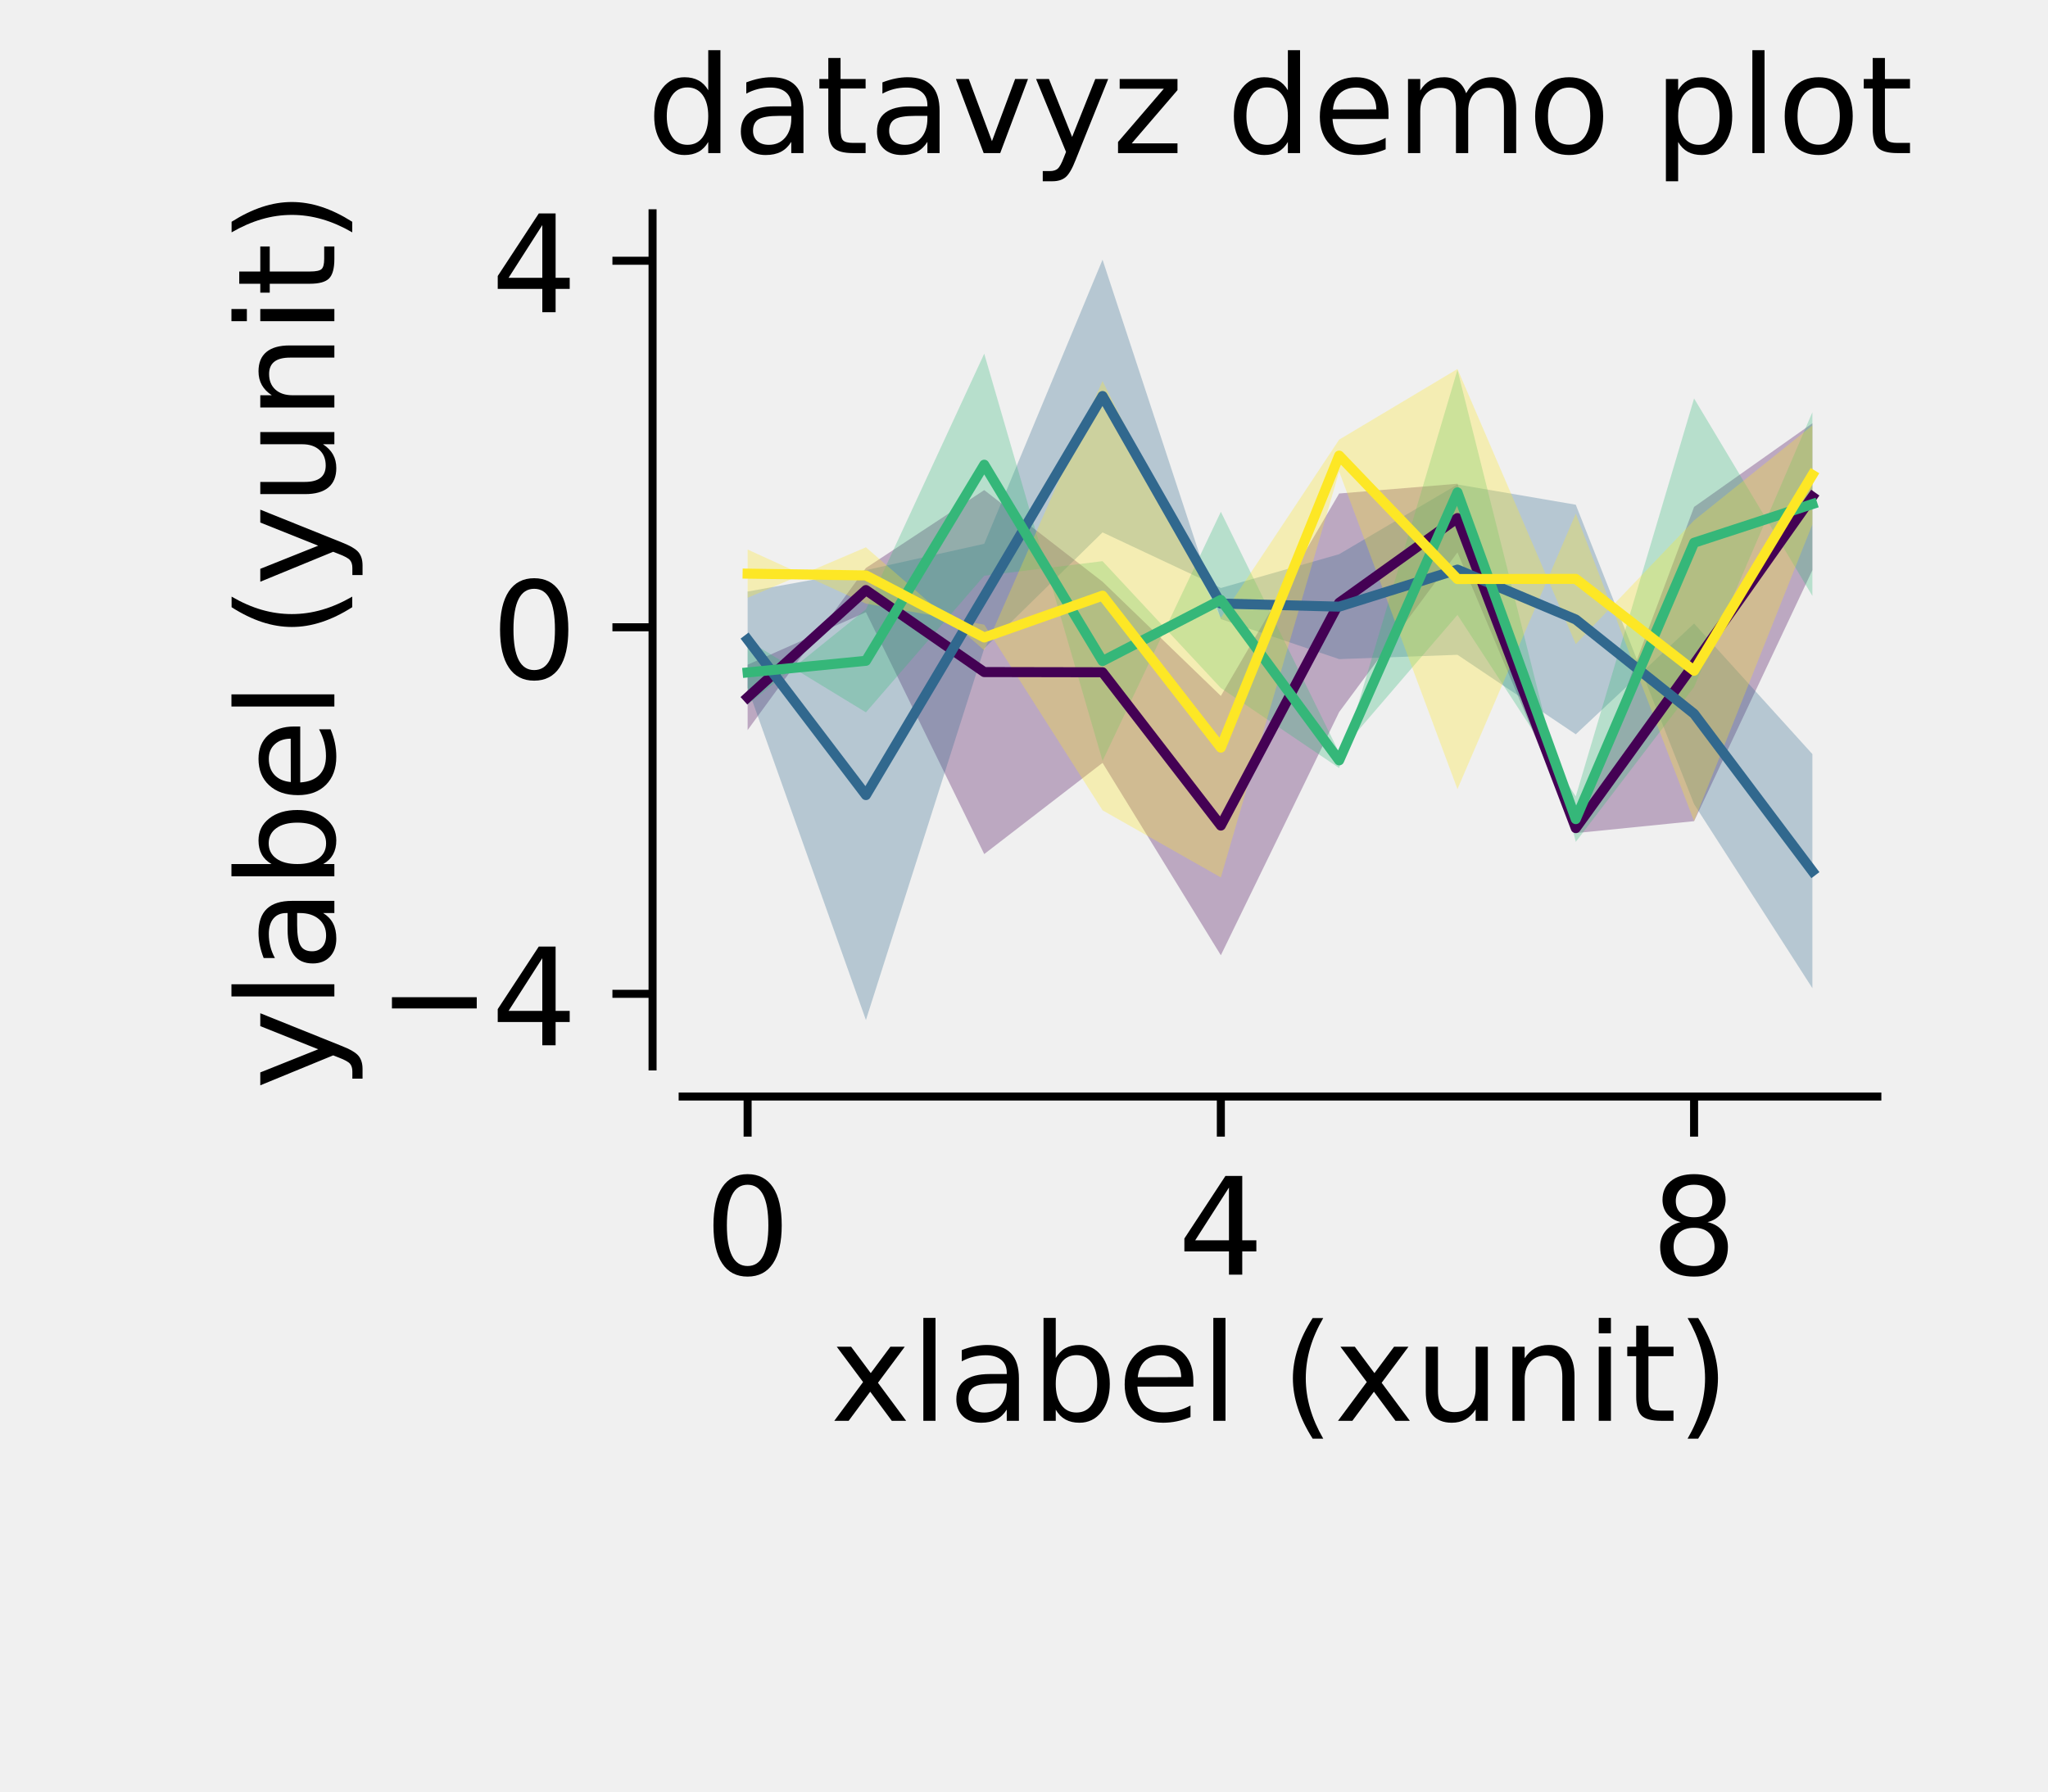
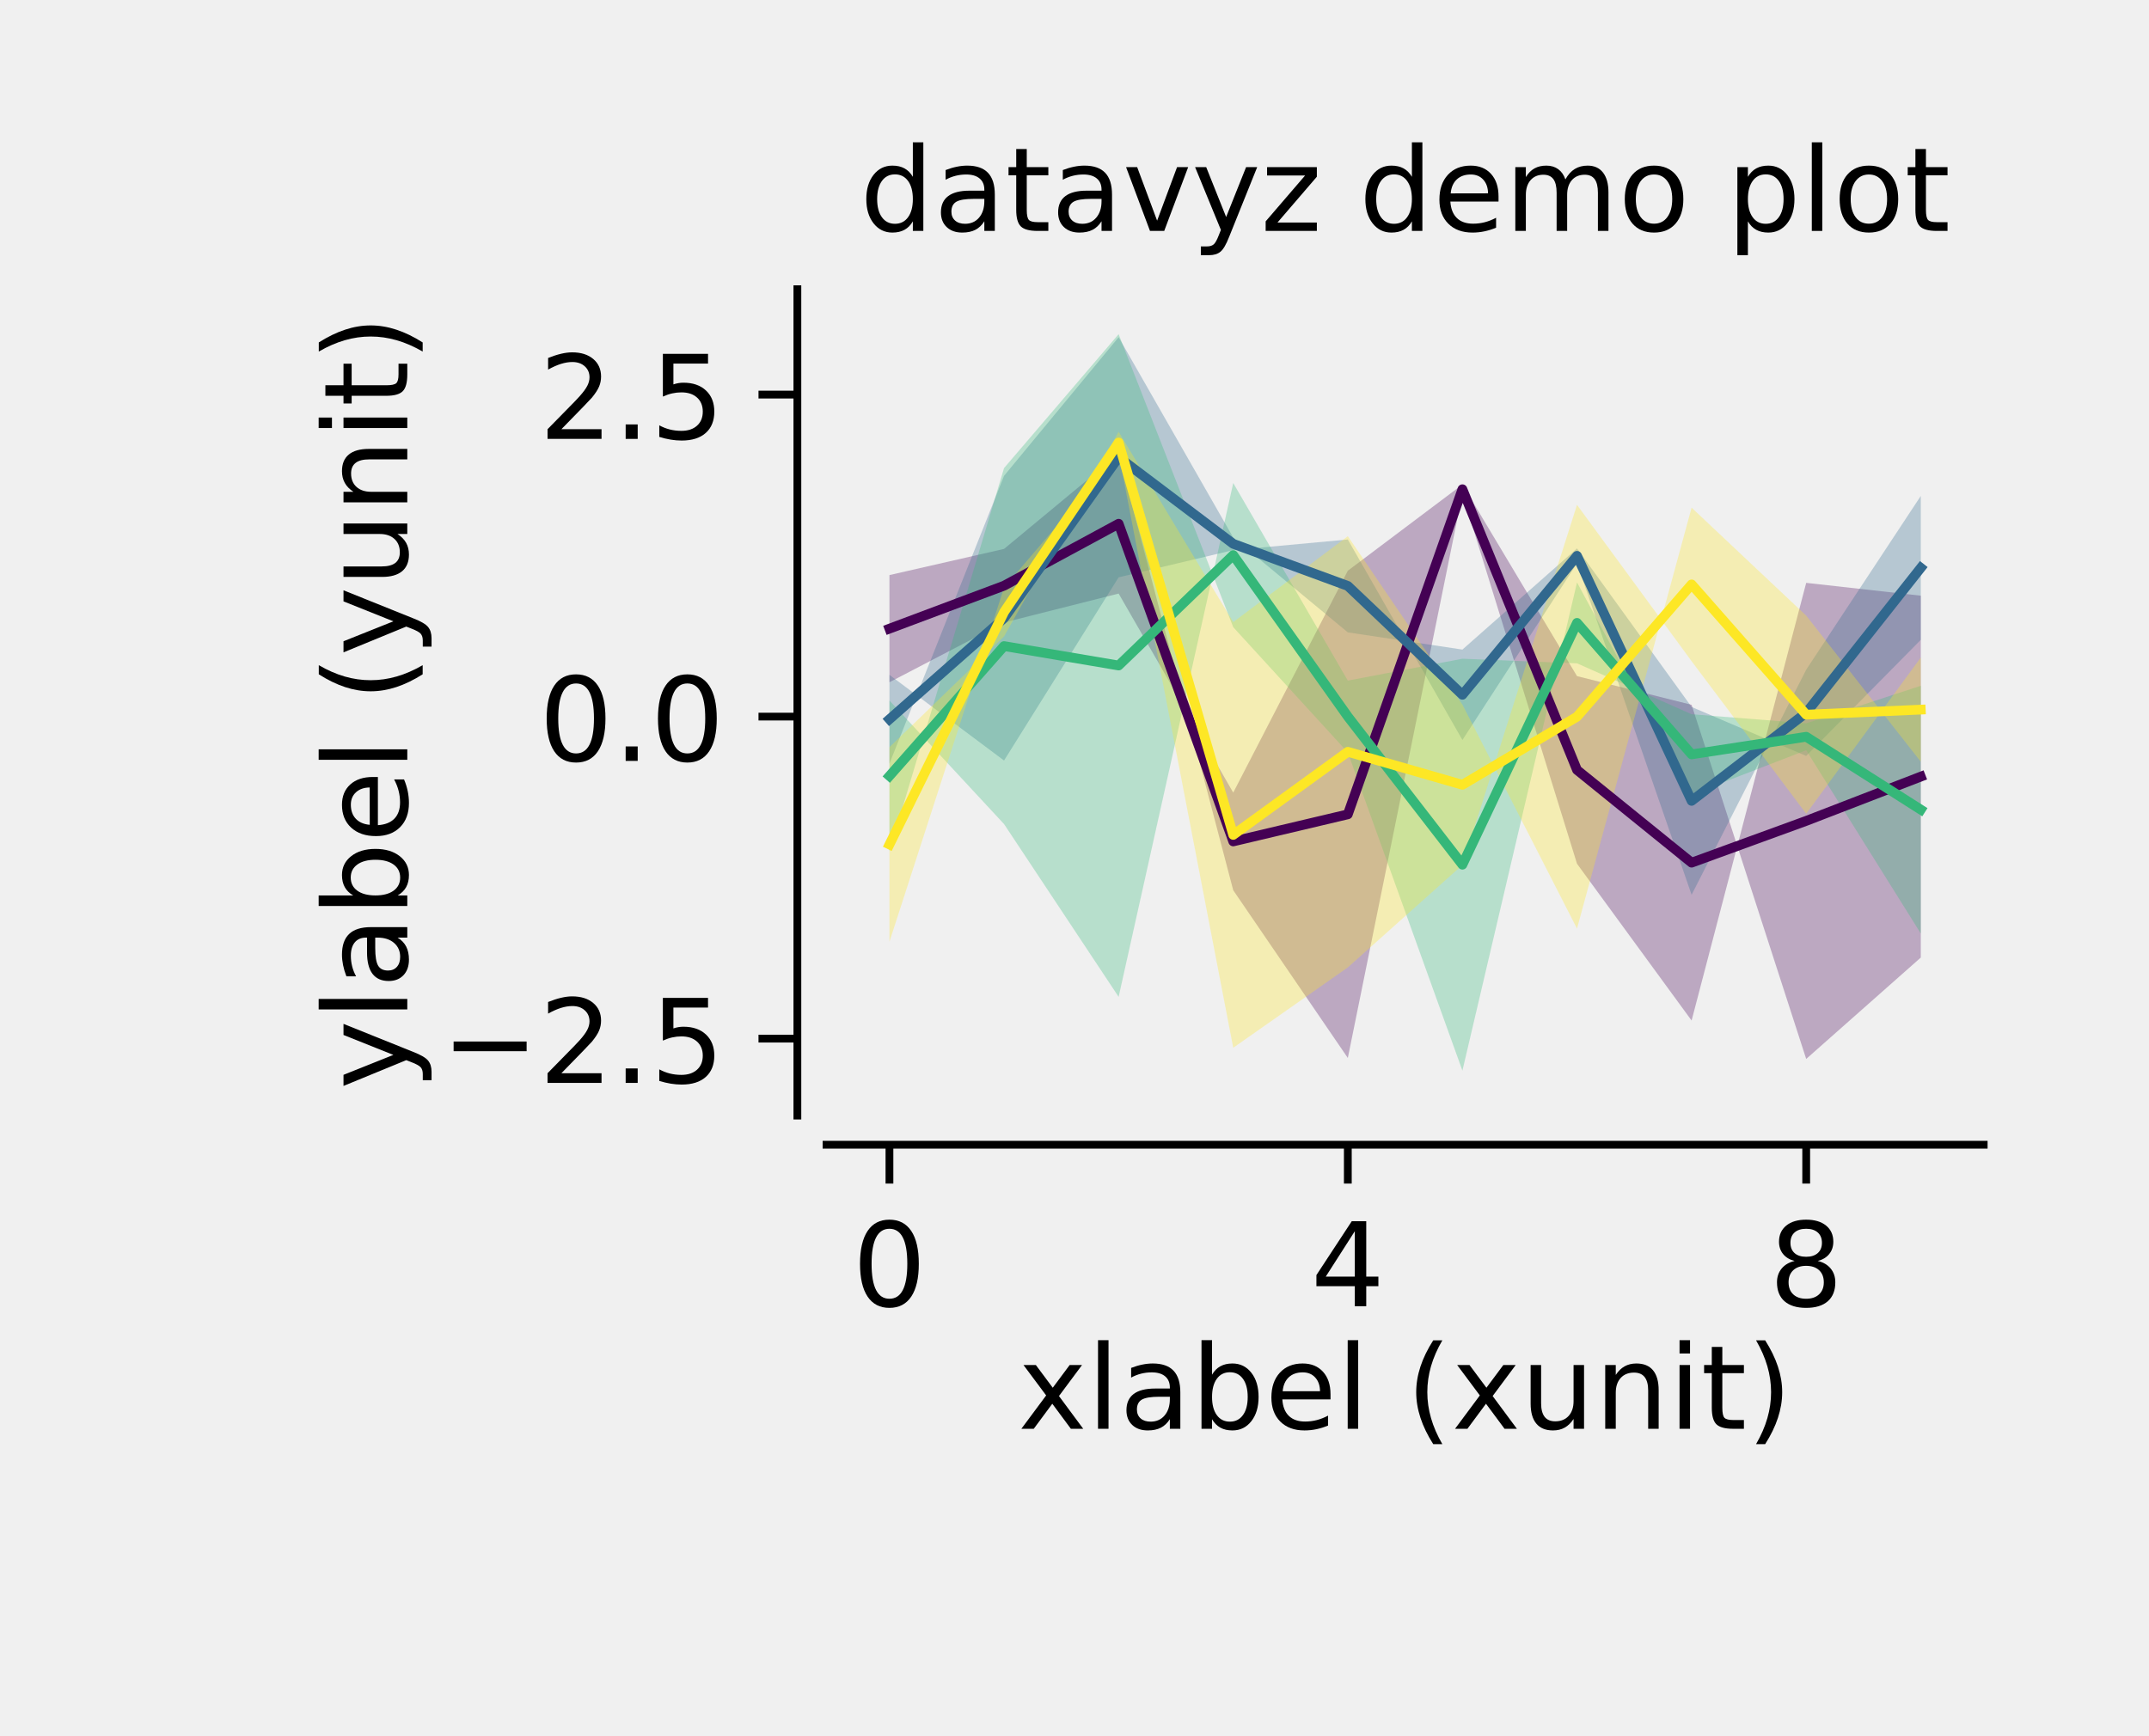
- <svg xmlns="http://www.w3.org/2000/svg" xmlns:xlink="http://www.w3.org/1999/xlink" height="178.583pt" version="1.1" viewBox="0 0 204.094 178.583" width="204.094pt">
+ <svg xmlns="http://www.w3.org/2000/svg" xmlns:xlink="http://www.w3.org/1999/xlink" height="178.583pt" version="1.1" viewBox="0 0 221.102 178.583" width="221.102pt">
  <defs>
    <style type="text/css">
*{stroke-linecap:butt;stroke-linejoin:round;}
  </style>
  </defs>
  <g id="figure_1">
    <g id="patch_1">
-       <path d="M 0 178.583  L 204.094 178.583  L 204.094 0  L 0 0  z " style="fill:none;" />
+       <path d="M 0 178.583  L 221.102 178.583  L 221.102 0  L 0 0  z " style="fill:none;" />
    </g>
    <g id="axes_1">
      <g id="patch_2">
-         <path d="M 68.031 106.299  L 187.087 106.299  L 187.087 21.26  L 68.031 21.26  z " style="fill:none;" />
+         <path d="M 85.039 114.803  L 204.094 114.803  L 204.094 29.764  L 85.039 29.764  z " style="fill:none;" />
      </g>
      <g id="PolyCollection_1">
        <defs>
-           <path d="M 74.504 -112.327  L 74.504 -105.809  L 86.294 -121.969  L 98.084 -129.733  L 109.874 -120.599  L 121.664 -109.216  L 133.454 -129.392  L 145.244 -130.365  L 157.034 -96.534  L 168.824 -128.055  L 180.614 -136.391  L 180.614 -121.747  L 180.614 -121.747  L 168.824 -96.729  L 157.034 -95.543  L 145.244 -123.519  L 133.454 -107.607  L 121.664 -83.365  L 109.874 -102.542  L 98.084 -93.452  L 86.294 -117.56  L 74.504 -112.327  z " id="m7a7b52005e" />
-         </defs>
-         <g clip-path="url(#p81a1d3a0d5)">
-           <use style="fill:#440154;fill-opacity:0.3;" x="0" xlink:href="#m7a7b52005e" y="178.583" />
+           <path d="M 91.512 -119.403  L 91.512 -108.374  L 103.302 -114.522  L 115.092 -117.499  L 126.882 -97.018  L 138.672 -119.852  L 150.462 -128.722  L 162.252 -109.005  L 174.042 -106.052  L 185.832 -69.608  L 197.622 -80.04  L 197.622 -117.283  L 197.622 -117.283  L 185.832 -118.603  L 174.042 -73.561  L 162.252 -89.695  L 150.462 -127.749  L 138.672 -69.708  L 126.882 -86.968  L 115.092 -131.871  L 103.302 -122.096  L 91.512 -119.403  z " id="mc71087614e" />
+         </defs>
+         <g clip-path="url(#p586cdc8c39)">
+           <use style="fill:#440154;fill-opacity:0.3;" x="0" xlink:href="#mc71087614e" y="178.583" />
        </g>
      </g>
      <g id="PolyCollection_2">
        <defs>
-           <path d="M 74.504 -119.619  L 74.504 -110.044  L 86.294 -76.907  L 98.084 -113.947  L 109.874 -125.516  L 121.664 -119.973  L 133.454 -123.343  L 145.244 -130.293  L 157.034 -128.274  L 168.824 -98.429  L 180.614 -80.082  L 180.614 -103.417  L 180.614 -103.417  L 168.824 -116.436  L 157.034 -105.391  L 145.244 -113.313  L 133.454 -112.883  L 121.664 -116.872  L 109.874 -152.699  L 98.084 -124.38  L 86.294 -121.754  L 74.504 -119.619  z " id="m9841e928b3" />
-         </defs>
-         <g clip-path="url(#p81a1d3a0d5)">
-           <use style="fill:#31688e;fill-opacity:0.3;" x="0" xlink:href="#m9841e928b3" y="178.583" />
+           <path d="M 91.512 -100.001  L 91.512 -109.132  L 103.302 -100.318  L 115.092 -119.171  L 126.882 -121.972  L 138.672 -123.065  L 150.462 -102.43  L 162.252 -120.611  L 174.042 -86.499  L 185.832 -109.665  L 197.622 -127.547  L 197.622 -112.74  L 197.622 -112.74  L 185.832 -100.789  L 174.042 -105.832  L 162.252 -122.149  L 150.462 -111.736  L 138.672 -113.505  L 126.882 -123.266  L 115.092 -143.882  L 103.302 -129.618  L 91.512 -100.001  z " id="m6eae52105d" />
+         </defs>
+         <g clip-path="url(#p586cdc8c39)">
+           <use style="fill:#31688e;fill-opacity:0.3;" x="0" xlink:href="#m6eae52105d" y="178.583" />
        </g>
      </g>
      <g id="PolyCollection_3">
        <defs>
-           <path d="M 74.504 -114.765  L 74.504 -108.343  L 86.294 -117.852  L 98.084 -143.329  L 109.874 -102.736  L 121.664 -127.569  L 133.454 -103.565  L 145.244 -117.291  L 157.034 -99.203  L 168.824 -138.869  L 180.614 -119.181  L 180.614 -137.494  L 180.614 -137.494  L 168.824 -110.099  L 157.034 -94.666  L 145.244 -141.721  L 133.454 -102.023  L 121.664 -109.999  L 109.874 -122.648  L 98.084 -121.193  L 86.294 -107.578  L 74.504 -114.765  z " id="m88e40b3ef1" />
-         </defs>
-         <g clip-path="url(#p81a1d3a0d5)">
-           <use style="fill:#35b779;fill-opacity:0.3;" x="0" xlink:href="#m88e40b3ef1" y="178.583" />
+           <path d="M 91.512 -106.49  L 91.512 -90.966  L 103.302 -130.414  L 115.092 -144.196  L 126.882 -114.04  L 138.672 -101.15  L 150.462 -68.403  L 162.252 -118.65  L 174.042 -96.819  L 185.832 -101.374  L 197.622 -82.517  L 197.622 -108.013  L 197.622 -108.013  L 185.832 -104.152  L 174.042 -105.082  L 162.252 -110.319  L 150.462 -110.794  L 138.672 -108.543  L 126.882 -128.878  L 115.092 -75.996  L 103.302 -93.778  L 91.512 -106.49  z " id="m8769c7c799" />
+         </defs>
+         <g clip-path="url(#p586cdc8c39)">
+           <use style="fill:#35b779;fill-opacity:0.3;" x="0" xlink:href="#m8769c7c799" y="178.583" />
        </g>
      </g>
      <g id="PolyCollection_4">
        <defs>
-           <path d="M 74.504 -118.997  L 74.504 -123.809  L 86.294 -118.42  L 98.084 -116.317  L 109.874 -97.811  L 121.664 -91.121  L 133.454 -131.576  L 145.244 -99.926  L 157.034 -127.387  L 168.824 -96.738  L 180.614 -126.318  L 180.614 -136.171  L 180.614 -136.171  L 168.824 -126.71  L 157.034 -114.379  L 145.244 -141.806  L 133.454 -134.763  L 121.664 -116.998  L 109.874 -140.605  L 98.084 -113.767  L 86.294 -124.03  L 74.504 -118.997  z " id="m63372e62aa" />
-         </defs>
-         <g clip-path="url(#p81a1d3a0d5)">
-           <use style="fill:#fde725;fill-opacity:0.3;" x="0" xlink:href="#m63372e62aa" y="178.583" />
+           <path d="M 91.512 -81.664  L 91.512 -101.692  L 103.302 -113.087  L 115.092 -134.152  L 126.882 -114.566  L 138.672 -123.403  L 150.462 -106.073  L 162.252 -83.021  L 174.042 -126.341  L 185.832 -115.231  L 197.622 -100.193  L 197.622 -110.918  L 197.622 -110.918  L 185.832 -94.842  L 174.042 -110.538  L 162.252 -126.631  L 150.462 -89.567  L 138.672 -79.028  L 126.882 -70.757  L 115.092 -131.929  L 103.302 -118.105  L 91.512 -81.664  z " id="m3f1e832d5a" />
+         </defs>
+         <g clip-path="url(#p586cdc8c39)">
+           <use style="fill:#fde725;fill-opacity:0.3;" x="0" xlink:href="#m3f1e832d5a" y="178.583" />
        </g>
      </g>
      <g id="matplotlib.axis_1">
        <g id="xtick_1">
          <g id="line2d_1">
            <defs>
-               <path d="M 0 0  L 0 4  " id="m4a05915d5e" style="stroke:#000000;stroke-width:0.8;" />
-             </defs>
-             <g>
-               <use style="stroke:#000000;stroke-width:0.8;" x="74.504" xlink:href="#m4a05915d5e" y="109.299" />
+               <path d="M 0 0  L 0 4  " id="ma38296ee72" style="stroke:#000000;stroke-width:0.8;" />
+             </defs>
+             <g>
+               <use style="stroke:#000000;stroke-width:0.8;" x="91.512" xlink:href="#ma38296ee72" y="117.803" />
            </g>
          </g>
          <g id="text_1">
            <defs>
              <path d="M 31.781 66.406  Q 24.172 66.406 20.328 58.906  Q 16.5 51.422 16.5 36.375  Q 16.5 21.391 20.328 13.891  Q 24.172 6.391 31.781 6.391  Q 39.453 6.391 43.281 13.891  Q 47.125 21.391 47.125 36.375  Q 47.125 51.422 43.281 58.906  Q 39.453 66.406 31.781 66.406  z M 31.781 74.219  Q 44.047 74.219 50.516 64.516  Q 56.984 54.828 56.984 36.375  Q 56.984 17.969 50.516 8.266  Q 44.047 -1.422 31.781 -1.422  Q 19.531 -1.422 13.062 8.266  Q 6.594 17.969 6.594 36.375  Q 6.594 54.828 13.062 64.516  Q 19.531 74.219 31.781 74.219  z " id="DejaVuSans-48" />
            </defs>
-             <g transform="translate(70.2095 127.0571)scale(0.135 -0.135)">
+             <g transform="translate(87.69456 134.4213)scale(0.12 -0.12)">
              <use xlink:href="#DejaVuSans-48" />
            </g>
          </g>
        </g>
        <g id="xtick_2">
          <g id="line2d_2">
            <g>
-               <use style="stroke:#000000;stroke-width:0.8;" x="121.664" xlink:href="#m4a05915d5e" y="109.299" />
+               <use style="stroke:#000000;stroke-width:0.8;" x="138.672" xlink:href="#ma38296ee72" y="117.803" />
            </g>
          </g>
          <g id="text_2">
            <defs>
              <path d="M 37.797 64.312  L 12.891 25.391  L 37.797 25.391  z M 35.203 72.906  L 47.609 72.906  L 47.609 25.391  L 58.016 25.391  L 58.016 17.188  L 47.609 17.188  L 47.609 0  L 37.797 0  L 37.797 17.188  L 4.891 17.188  L 4.891 26.703  z " id="DejaVuSans-52" />
            </defs>
-             <g transform="translate(117.3694 127.0571)scale(0.135 -0.135)">
+             <g transform="translate(134.8544 134.4213)scale(0.12 -0.12)">
              <use xlink:href="#DejaVuSans-52" />
            </g>
          </g>
        </g>
        <g id="xtick_3">
          <g id="line2d_3">
            <g>
-               <use style="stroke:#000000;stroke-width:0.8;" x="168.824" xlink:href="#m4a05915d5e" y="109.299" />
+               <use style="stroke:#000000;stroke-width:0.8;" x="185.832" xlink:href="#ma38296ee72" y="117.803" />
            </g>
          </g>
          <g id="text_3">
            <defs>
              <path d="M 31.781 34.625  Q 24.75 34.625 20.719 30.859  Q 16.703 27.094 16.703 20.516  Q 16.703 13.922 20.719 10.156  Q 24.75 6.391 31.781 6.391  Q 38.812 6.391 42.859 10.172  Q 46.922 13.969 46.922 20.516  Q 46.922 27.094 42.891 30.859  Q 38.875 34.625 31.781 34.625  z M 21.922 38.812  Q 15.578 40.375 12.031 44.719  Q 8.5 49.078 8.5 55.328  Q 8.5 64.062 14.719 69.141  Q 20.953 74.219 31.781 74.219  Q 42.672 74.219 48.875 69.141  Q 55.078 64.062 55.078 55.328  Q 55.078 49.078 51.531 44.719  Q 48 40.375 41.703 38.812  Q 48.828 37.156 52.797 32.312  Q 56.781 27.484 56.781 20.516  Q 56.781 9.906 50.312 4.234  Q 43.844 -1.422 31.781 -1.422  Q 19.734 -1.422 13.25 4.234  Q 6.781 9.906 6.781 20.516  Q 6.781 27.484 10.781 32.312  Q 14.797 37.156 21.922 38.812  z M 18.312 54.391  Q 18.312 48.734 21.844 45.562  Q 25.391 42.391 31.781 42.391  Q 38.141 42.391 41.719 45.562  Q 45.312 48.734 45.312 54.391  Q 45.312 60.062 41.719 63.234  Q 38.141 66.406 31.781 66.406  Q 25.391 66.406 21.844 63.234  Q 18.312 60.062 18.312 54.391  z " id="DejaVuSans-56" />
            </defs>
-             <g transform="translate(164.5293 127.0571)scale(0.135 -0.135)">
+             <g transform="translate(182.0143 134.4213)scale(0.12 -0.12)">
              <use xlink:href="#DejaVuSans-56" />
            </g>
          </g>
        </g>
        <g id="text_4">
          <defs>
            <path d="M 54.891 54.688  L 35.109 28.078  L 55.906 0  L 45.312 0  L 29.391 21.484  L 13.484 0  L 2.875 0  L 24.125 28.609  L 4.688 54.688  L 15.281 54.688  L 29.781 35.203  L 44.281 54.688  z " id="DejaVuSans-120" />
            <path d="M 9.422 75.984  L 18.406 75.984  L 18.406 0  L 9.422 0  z " id="DejaVuSans-108" />
            <path d="M 34.281 27.484  Q 23.391 27.484 19.188 25  Q 14.984 22.516 14.984 16.5  Q 14.984 11.719 18.141 8.906  Q 21.297 6.109 26.703 6.109  Q 34.188 6.109 38.703 11.406  Q 43.219 16.703 43.219 25.484  L 43.219 27.484  z M 52.203 31.203  L 52.203 0  L 43.219 0  L 43.219 8.297  Q 40.141 3.328 35.547 0.953  Q 30.953 -1.422 24.312 -1.422  Q 15.922 -1.422 10.953 3.297  Q 6 8.016 6 15.922  Q 6 25.141 12.172 29.828  Q 18.359 34.516 30.609 34.516  L 43.219 34.516  L 43.219 35.406  Q 43.219 41.609 39.141 45  Q 35.062 48.391 27.688 48.391  Q 23 48.391 18.547 47.266  Q 14.109 46.141 10.016 43.891  L 10.016 52.203  Q 14.938 54.109 19.578 55.047  Q 24.219 56 28.609 56  Q 40.484 56 46.344 49.844  Q 52.203 43.703 52.203 31.203  z " id="DejaVuSans-97" />
            <path d="M 48.688 27.297  Q 48.688 37.203 44.609 42.844  Q 40.531 48.484 33.406 48.484  Q 26.266 48.484 22.188 42.844  Q 18.109 37.203 18.109 27.297  Q 18.109 17.391 22.188 11.75  Q 26.266 6.109 33.406 6.109  Q 40.531 6.109 44.609 11.75  Q 48.688 17.391 48.688 27.297  z M 18.109 46.391  Q 20.953 51.266 25.266 53.625  Q 29.594 56 35.594 56  Q 45.562 56 51.781 48.094  Q 58.016 40.188 58.016 27.297  Q 58.016 14.406 51.781 6.484  Q 45.562 -1.422 35.594 -1.422  Q 29.594 -1.422 25.266 0.953  Q 20.953 3.328 18.109 8.203  L 18.109 0  L 9.078 0  L 9.078 75.984  L 18.109 75.984  z " id="DejaVuSans-98" />
            <path d="M 56.203 29.594  L 56.203 25.203  L 14.891 25.203  Q 15.484 15.922 20.484 11.062  Q 25.484 6.203 34.422 6.203  Q 39.594 6.203 44.453 7.469  Q 49.312 8.734 54.109 11.281  L 54.109 2.781  Q 49.266 0.734 44.188 -0.344  Q 39.109 -1.422 33.891 -1.422  Q 20.797 -1.422 13.156 6.188  Q 5.516 13.812 5.516 26.812  Q 5.516 40.234 12.766 48.109  Q 20.016 56 32.328 56  Q 43.359 56 49.781 48.891  Q 56.203 41.797 56.203 29.594  z M 47.219 32.234  Q 47.125 39.594 43.094 43.984  Q 39.062 48.391 32.422 48.391  Q 24.906 48.391 20.391 44.141  Q 15.875 39.891 15.188 32.172  z " id="DejaVuSans-101" />
            <path id="DejaVuSans-32" />
            <path d="M 31 75.875  Q 24.469 64.656 21.281 53.656  Q 18.109 42.672 18.109 31.391  Q 18.109 20.125 21.312 9.062  Q 24.516 -2 31 -13.188  L 23.188 -13.188  Q 15.875 -1.703 12.234 9.375  Q 8.594 20.453 8.594 31.391  Q 8.594 42.281 12.203 53.312  Q 15.828 64.359 23.188 75.875  z " id="DejaVuSans-40" />
            <path d="M 8.5 21.578  L 8.5 54.688  L 17.484 54.688  L 17.484 21.922  Q 17.484 14.156 20.5 10.266  Q 23.531 6.391 29.594 6.391  Q 36.859 6.391 41.078 11.031  Q 45.312 15.672 45.312 23.688  L 45.312 54.688  L 54.297 54.688  L 54.297 0  L 45.312 0  L 45.312 8.406  Q 42.047 3.422 37.719 1  Q 33.406 -1.422 27.688 -1.422  Q 18.266 -1.422 13.375 4.438  Q 8.5 10.297 8.5 21.578  z M 31.109 56  z " id="DejaVuSans-117" />
            <path d="M 54.891 33.016  L 54.891 0  L 45.906 0  L 45.906 32.719  Q 45.906 40.484 42.875 44.328  Q 39.844 48.188 33.797 48.188  Q 26.516 48.188 22.312 43.547  Q 18.109 38.922 18.109 30.906  L 18.109 0  L 9.078 0  L 9.078 54.688  L 18.109 54.688  L 18.109 46.188  Q 21.344 51.125 25.703 53.562  Q 30.078 56 35.797 56  Q 45.219 56 50.047 50.172  Q 54.891 44.344 54.891 33.016  z " id="DejaVuSans-110" />
            <path d="M 9.422 54.688  L 18.406 54.688  L 18.406 0  L 9.422 0  z M 9.422 75.984  L 18.406 75.984  L 18.406 64.594  L 9.422 64.594  z " id="DejaVuSans-105" />
            <path d="M 18.312 70.219  L 18.312 54.688  L 36.812 54.688  L 36.812 47.703  L 18.312 47.703  L 18.312 18.016  Q 18.312 11.328 20.141 9.422  Q 21.969 7.516 27.594 7.516  L 36.812 7.516  L 36.812 0  L 27.594 0  Q 17.188 0 13.234 3.875  Q 9.281 7.766 9.281 18.016  L 9.281 47.703  L 2.688 47.703  L 2.688 54.688  L 9.281 54.688  L 9.281 70.219  z " id="DejaVuSans-116" />
            <path d="M 8.016 75.875  L 15.828 75.875  Q 23.141 64.359 26.781 53.312  Q 30.422 42.281 30.422 31.391  Q 30.422 20.453 26.781 9.375  Q 23.141 -1.703 15.828 -13.188  L 8.016 -13.188  Q 14.5 -2 17.703 9.062  Q 20.906 20.125 20.906 31.391  Q 20.906 42.672 17.703 53.656  Q 14.5 64.656 8.016 75.875  z " id="DejaVuSans-41" />
          </defs>
-           <g transform="translate(82.75382 141.6226)scale(0.135 -0.135)">
+           <g transform="translate(104.7401 147.035)scale(0.12 -0.12)">
            <use xlink:href="#DejaVuSans-120" />
            <use x="59.18" xlink:href="#DejaVuSans-108" />
            <use x="86.963" xlink:href="#DejaVuSans-97" />
            <use x="148.242" xlink:href="#DejaVuSans-98" />
            <use x="211.719" xlink:href="#DejaVuSans-101" />
            <use x="273.242" xlink:href="#DejaVuSans-108" />
            <use x="301.025" xlink:href="#DejaVuSans-32" />
            <use x="332.812" xlink:href="#DejaVuSans-40" />
            <use x="371.826" xlink:href="#DejaVuSans-120" />
            <use x="431.006" xlink:href="#DejaVuSans-117" />
            <use x="494.385" xlink:href="#DejaVuSans-110" />
            <use x="557.764" xlink:href="#DejaVuSans-105" />
            <use x="585.547" xlink:href="#DejaVuSans-116" />
            <use x="624.756" xlink:href="#DejaVuSans-41" />
          </g>
        </g>
      </g>
      <g id="matplotlib.axis_2">
        <g id="ytick_1">
          <g id="line2d_4">
            <defs>
-               <path d="M 0 0  L -4 0  " id="m592a252f7e" style="stroke:#000000;stroke-width:0.8;" />
-             </defs>
-             <g>
-               <use style="stroke:#000000;stroke-width:0.8;" x="65.031" xlink:href="#m592a252f7e" y="99.063" />
+               <path d="M 0 0  L -4 0  " id="m67a115a26b" style="stroke:#000000;stroke-width:0.8;" />
+             </defs>
+             <g>
+               <use style="stroke:#000000;stroke-width:0.8;" x="82.039" xlink:href="#m67a115a26b" y="106.883" />
            </g>
          </g>
          <g id="text_5">
            <defs>
              <path d="M 10.594 35.5  L 73.188 35.5  L 73.188 27.203  L 10.594 27.203  z " id="DejaVuSans-8722" />
-             </defs>
-             <g transform="translate(37.62954 104.192)scale(0.135 -0.135)">
+               <path d="M 19.188 8.297  L 53.609 8.297  L 53.609 0  L 7.328 0  L 7.328 8.297  Q 12.938 14.109 22.625 23.891  Q 32.328 33.688 34.812 36.531  Q 39.547 41.844 41.422 45.531  Q 43.312 49.219 43.312 52.781  Q 43.312 58.594 39.234 62.25  Q 35.156 65.922 28.609 65.922  Q 23.969 65.922 18.812 64.312  Q 13.672 62.703 7.812 59.422  L 7.812 69.391  Q 13.766 71.781 18.938 73  Q 24.125 74.219 28.422 74.219  Q 39.75 74.219 46.484 68.547  Q 53.219 62.891 53.219 53.422  Q 53.219 48.922 51.531 44.891  Q 49.859 40.875 45.406 35.406  Q 44.188 33.984 37.641 27.219  Q 31.109 20.453 19.188 8.297  z " id="DejaVuSans-50" />
+               <path d="M 10.688 12.406  L 21 12.406  L 21 0  L 10.688 0  z " id="DejaVuSans-46" />
+               <path d="M 10.797 72.906  L 49.516 72.906  L 49.516 64.594  L 19.828 64.594  L 19.828 46.734  Q 21.969 47.469 24.109 47.828  Q 26.266 48.188 28.422 48.188  Q 40.625 48.188 47.75 41.5  Q 54.891 34.812 54.891 23.391  Q 54.891 11.625 47.562 5.094  Q 40.234 -1.422 26.906 -1.422  Q 22.312 -1.422 17.547 -0.641  Q 12.797 0.141 7.719 1.703  L 7.719 11.625  Q 12.109 9.234 16.797 8.062  Q 21.484 6.891 26.703 6.891  Q 35.156 6.891 40.078 11.328  Q 45.016 15.766 45.016 23.391  Q 45.016 31 40.078 35.438  Q 35.156 39.891 26.703 39.891  Q 22.75 39.891 18.812 39.016  Q 14.891 38.141 10.797 36.281  z " id="DejaVuSans-53" />
+             </defs>
+             <g transform="translate(45.39999 111.4416)scale(0.12 -0.12)">
              <use xlink:href="#DejaVuSans-8722" />
-               <use x="83.789" xlink:href="#DejaVuSans-52" />
+               <use x="83.789" xlink:href="#DejaVuSans-50" />
+               <use x="147.412" xlink:href="#DejaVuSans-46" />
+               <use x="179.199" xlink:href="#DejaVuSans-53" />
            </g>
          </g>
        </g>
        <g id="ytick_2">
          <g id="line2d_5">
            <g>
-               <use style="stroke:#000000;stroke-width:0.8;" x="65.031" xlink:href="#m592a252f7e" y="62.526" />
+               <use style="stroke:#000000;stroke-width:0.8;" x="82.039" xlink:href="#m67a115a26b" y="73.745" />
            </g>
          </g>
          <g id="text_6">
-             <g transform="translate(48.94212 67.65476)scale(0.135 -0.135)">
+             <g transform="translate(55.45562 78.30357)scale(0.12 -0.12)">
              <use xlink:href="#DejaVuSans-48" />
+               <use x="63.623" xlink:href="#DejaVuSans-46" />
+               <use x="95.41" xlink:href="#DejaVuSans-48" />
            </g>
          </g>
        </g>
        <g id="ytick_3">
          <g id="line2d_6">
            <g>
-               <use style="stroke:#000000;stroke-width:0.8;" x="65.031" xlink:href="#m592a252f7e" y="25.989" />
+               <use style="stroke:#000000;stroke-width:0.8;" x="82.039" xlink:href="#m67a115a26b" y="40.606" />
            </g>
          </g>
          <g id="text_7">
-             <g transform="translate(48.94212 31.11752)scale(0.135 -0.135)">
-               <use xlink:href="#DejaVuSans-52" />
+             <g transform="translate(55.45562 45.16553)scale(0.12 -0.12)">
+               <use xlink:href="#DejaVuSans-50" />
+               <use x="63.623" xlink:href="#DejaVuSans-46" />
+               <use x="95.41" xlink:href="#DejaVuSans-53" />
            </g>
          </g>
        </g>
        <g id="text_8">
          <defs>
            <path d="M 32.172 -5.078  Q 28.375 -14.844 24.75 -17.812  Q 21.141 -20.797 15.094 -20.797  L 7.906 -20.797  L 7.906 -13.281  L 13.188 -13.281  Q 16.891 -13.281 18.938 -11.516  Q 21 -9.766 23.484 -3.219  L 25.094 0.875  L 2.984 54.688  L 12.5 54.688  L 29.594 11.922  L 46.688 54.688  L 56.203 54.688  z " id="DejaVuSans-121" />
          </defs>
-           <g transform="translate(33.32196 108.5848)rotate(-90)scale(0.135 -0.135)">
+           <g transform="translate(41.90437 112.1103)rotate(-90)scale(0.12 -0.12)">
            <use xlink:href="#DejaVuSans-121" />
            <use x="59.18" xlink:href="#DejaVuSans-108" />
            <use x="86.963" xlink:href="#DejaVuSans-97" />
            <use x="148.242" xlink:href="#DejaVuSans-98" />
            <use x="211.719" xlink:href="#DejaVuSans-101" />
            <use x="273.242" xlink:href="#DejaVuSans-108" />
            <use x="301.025" xlink:href="#DejaVuSans-32" />
            <use x="332.812" xlink:href="#DejaVuSans-40" />
            <use x="371.826" xlink:href="#DejaVuSans-121" />
            <use x="431.006" xlink:href="#DejaVuSans-117" />
            <use x="494.385" xlink:href="#DejaVuSans-110" />
            <use x="557.764" xlink:href="#DejaVuSans-105" />
            <use x="585.547" xlink:href="#DejaVuSans-116" />
            <use x="624.756" xlink:href="#DejaVuSans-41" />
          </g>
        </g>
      </g>
      <g id="line2d_7">
-         <path clip-path="url(#p81a1d3a0d5)" d="M 74.504 69.515  L 86.294 58.818  L 98.084 66.99  L 109.874 67.012  L 121.664 82.292  L 133.454 60.083  L 145.244 51.641  L 157.034 82.544  L 168.824 66.191  L 180.614 49.514  " style="fill:none;stroke:#440154;stroke-linecap:square;" />
+         <path clip-path="url(#p586cdc8c39)" d="M 91.512 64.694  L 103.302 60.274  L 115.092 53.898  L 126.882 86.59  L 138.672 83.803  L 150.462 50.347  L 162.252 79.233  L 174.042 88.776  L 185.832 84.477  L 197.622 79.921  " style="fill:none;stroke:#440154;stroke-linecap:square;" />
      </g>
      <g id="line2d_8">
-         <path clip-path="url(#p81a1d3a0d5)" d="M 74.504 63.751  L 86.294 79.252  L 98.084 59.419  L 109.874 39.475  L 121.664 60.16  L 133.454 60.47  L 145.244 56.78  L 157.034 61.75  L 168.824 71.15  L 180.614 86.833  " style="fill:none;stroke:#31688e;stroke-linecap:square;" />
+         <path clip-path="url(#p586cdc8c39)" d="M 91.512 74.016  L 103.302 63.615  L 115.092 47.056  L 126.882 55.964  L 138.672 60.298  L 150.462 71.5  L 162.252 57.202  L 174.042 82.417  L 185.832 73.355  L 197.622 58.439  " style="fill:none;stroke:#31688e;stroke-linecap:square;" />
      </g>
      <g id="line2d_9">
-         <path clip-path="url(#p81a1d3a0d5)" d="M 74.504 67.028  L 86.294 65.868  L 98.084 46.322  L 109.874 65.891  L 121.664 59.798  L 133.454 75.789  L 145.244 49.077  L 157.034 81.648  L 168.824 54.098  L 180.614 50.245  " style="fill:none;stroke:#35b779;stroke-linecap:square;" />
+         <path clip-path="url(#p586cdc8c39)" d="M 91.512 79.855  L 103.302 66.487  L 115.092 68.487  L 126.882 57.124  L 138.672 73.736  L 150.462 88.984  L 162.252 64.098  L 174.042 77.632  L 185.832 75.82  L 197.622 83.318  " style="fill:none;stroke:#35b779;stroke-linecap:square;" />
      </g>
      <g id="line2d_10">
-         <path clip-path="url(#p81a1d3a0d5)" d="M 74.504 57.18  L 86.294 57.358  L 98.084 63.541  L 109.874 59.375  L 121.664 74.523  L 133.454 45.413  L 145.244 57.717  L 157.034 57.7  L 168.824 66.859  L 180.614 47.338  " style="fill:none;stroke:#fde725;stroke-linecap:square;" />
+         <path clip-path="url(#p586cdc8c39)" d="M 91.512 86.905  L 103.302 62.987  L 115.092 45.542  L 126.882 85.921  L 138.672 77.367  L 150.462 80.763  L 162.252 73.757  L 174.042 60.143  L 185.832 73.546  L 197.622 73.027  " style="fill:none;stroke:#fde725;stroke-linecap:square;" />
      </g>
      <g id="line2d_11">
        <defs>
-           <path d="M 0 0  C 0 0 0 0 0 0  C 0 0 0 0 0 0  C 0 -0 0 -0 0 -0  C 0 -0 0 -0 0 -0  C -0 -0 -0 -0 -0 -0  C -0 -0 -0 -0 -0 0  C -0 0 -0 0 -0 0  C -0 0 -0 0 0 0  z " id="m0888ae94fb" style="stroke:#ffffff;stroke-opacity:0.001;" />
-         </defs>
-         <g clip-path="url(#p81a1d3a0d5)">
-           <use style="fill:#ffffff;fill-opacity:0.001;stroke:#ffffff;stroke-opacity:0.001;" x="127.559" xlink:href="#m0888ae94fb" y="106.299" />
-           <use style="fill:#ffffff;fill-opacity:0.001;stroke:#ffffff;stroke-opacity:0.001;" x="127.559" xlink:href="#m0888ae94fb" y="21.26" />
+           <path d="M 0 0  C 0 0 0 0 0 0  C 0 0 0 0 0 0  C 0 -0 0 -0 0 -0  C 0 -0 0 -0 0 -0  C -0 -0 -0 -0 -0 -0  C -0 -0 -0 -0 -0 0  C -0 0 -0 0 -0 0  C -0 0 -0 0 0 0  z " id="m19e2b912fb" style="stroke:#ffffff;stroke-opacity:0.001;" />
+         </defs>
+         <g clip-path="url(#p586cdc8c39)">
+           <use style="fill:#ffffff;fill-opacity:0.001;stroke:#ffffff;stroke-opacity:0.001;" x="144.567" xlink:href="#m19e2b912fb" y="114.803" />
+           <use style="fill:#ffffff;fill-opacity:0.001;stroke:#ffffff;stroke-opacity:0.001;" x="144.567" xlink:href="#m19e2b912fb" y="29.764" />
        </g>
      </g>
      <g id="line2d_12">
-         <g clip-path="url(#p81a1d3a0d5)">
-           <use style="fill:#ffffff;fill-opacity:0.001;stroke:#ffffff;stroke-opacity:0.001;" x="68.031" xlink:href="#m0888ae94fb" y="63.78" />
-           <use style="fill:#ffffff;fill-opacity:0.001;stroke:#ffffff;stroke-opacity:0.001;" x="187.087" xlink:href="#m0888ae94fb" y="63.78" />
+         <g clip-path="url(#p586cdc8c39)">
+           <use style="fill:#ffffff;fill-opacity:0.001;stroke:#ffffff;stroke-opacity:0.001;" x="85.039" xlink:href="#m19e2b912fb" y="72.283" />
+           <use style="fill:#ffffff;fill-opacity:0.001;stroke:#ffffff;stroke-opacity:0.001;" x="204.094" xlink:href="#m19e2b912fb" y="72.283" />
        </g>
      </g>
      <g id="patch_3">
-         <path d="M 65.031 106.299  L 65.031 21.26  " style="fill:none;stroke:#000000;stroke-linecap:square;stroke-linejoin:miter;stroke-width:0.8;" />
+         <path d="M 82.039 114.803  L 82.039 29.764  " style="fill:none;stroke:#000000;stroke-linecap:square;stroke-linejoin:miter;stroke-width:0.8;" />
      </g>
      <g id="patch_4">
-         <path d="M 187.087 106.299  L 187.087 21.26  " style="fill:none;" />
+         <path d="M 204.094 114.803  L 204.094 29.764  " style="fill:none;" />
      </g>
      <g id="patch_5">
-         <path d="M 68.031 109.299  L 187.087 109.299  " style="fill:none;stroke:#000000;stroke-linecap:square;stroke-linejoin:miter;stroke-width:0.8;" />
+         <path d="M 85.039 117.803  L 204.094 117.803  " style="fill:none;stroke:#000000;stroke-linecap:square;stroke-linejoin:miter;stroke-width:0.8;" />
      </g>
      <g id="patch_6">
-         <path d="M 68.031 21.26  L 187.087 21.26  " style="fill:none;" />
+         <path d="M 85.039 29.764  L 204.094 29.764  " style="fill:none;" />
      </g>
      <g id="text_9">
        <defs>
          <path d="M 45.406 46.391  L 45.406 75.984  L 54.391 75.984  L 54.391 0  L 45.406 0  L 45.406 8.203  Q 42.578 3.328 38.25 0.953  Q 33.938 -1.422 27.875 -1.422  Q 17.969 -1.422 11.734 6.484  Q 5.516 14.406 5.516 27.297  Q 5.516 40.188 11.734 48.094  Q 17.969 56 27.875 56  Q 33.938 56 38.25 53.625  Q 42.578 51.266 45.406 46.391  z M 14.797 27.297  Q 14.797 17.391 18.875 11.75  Q 22.953 6.109 30.078 6.109  Q 37.203 6.109 41.297 11.75  Q 45.406 17.391 45.406 27.297  Q 45.406 37.203 41.297 42.844  Q 37.203 48.484 30.078 48.484  Q 22.953 48.484 18.875 42.844  Q 14.797 37.203 14.797 27.297  z " id="DejaVuSans-100" />
          <path d="M 2.984 54.688  L 12.5 54.688  L 29.594 8.797  L 46.688 54.688  L 56.203 54.688  L 35.688 0  L 23.484 0  z " id="DejaVuSans-118" />
          <path d="M 5.516 54.688  L 48.188 54.688  L 48.188 46.484  L 14.406 7.172  L 48.188 7.172  L 48.188 0  L 4.297 0  L 4.297 8.203  L 38.094 47.516  L 5.516 47.516  z " id="DejaVuSans-122" />
          <path d="M 52 44.188  Q 55.375 50.25 60.062 53.125  Q 64.75 56 71.094 56  Q 79.641 56 84.281 50.016  Q 88.922 44.047 88.922 33.016  L 88.922 0  L 79.891 0  L 79.891 32.719  Q 79.891 40.578 77.094 44.375  Q 74.312 48.188 68.609 48.188  Q 61.625 48.188 57.562 43.547  Q 53.516 38.922 53.516 30.906  L 53.516 0  L 44.484 0  L 44.484 32.719  Q 44.484 40.625 41.703 44.406  Q 38.922 48.188 33.109 48.188  Q 26.219 48.188 22.156 43.531  Q 18.109 38.875 18.109 30.906  L 18.109 0  L 9.078 0  L 9.078 54.688  L 18.109 54.688  L 18.109 46.188  Q 21.188 51.219 25.484 53.609  Q 29.781 56 35.688 56  Q 41.656 56 45.828 52.969  Q 50 49.953 52 44.188  z " id="DejaVuSans-109" />
          <path d="M 30.609 48.391  Q 23.391 48.391 19.188 42.75  Q 14.984 37.109 14.984 27.297  Q 14.984 17.484 19.156 11.844  Q 23.344 6.203 30.609 6.203  Q 37.797 6.203 41.984 11.859  Q 46.188 17.531 46.188 27.297  Q 46.188 37.016 41.984 42.703  Q 37.797 48.391 30.609 48.391  z M 30.609 56  Q 42.328 56 49.016 48.375  Q 55.719 40.766 55.719 27.297  Q 55.719 13.875 49.016 6.219  Q 42.328 -1.422 30.609 -1.422  Q 18.844 -1.422 12.172 6.219  Q 5.516 13.875 5.516 27.297  Q 5.516 40.766 12.172 48.375  Q 18.844 56 30.609 56  z " id="DejaVuSans-111" />
          <path d="M 18.109 8.203  L 18.109 -20.797  L 9.078 -20.797  L 9.078 54.688  L 18.109 54.688  L 18.109 46.391  Q 20.953 51.266 25.266 53.625  Q 29.594 56 35.594 56  Q 45.562 56 51.781 48.094  Q 58.016 40.188 58.016 27.297  Q 58.016 14.406 51.781 6.484  Q 45.562 -1.422 35.594 -1.422  Q 29.594 -1.422 25.266 0.953  Q 20.953 3.328 18.109 8.203  z M 48.688 27.297  Q 48.688 37.203 44.609 42.844  Q 40.531 48.484 33.406 48.484  Q 26.266 48.484 22.188 42.844  Q 18.109 37.203 18.109 27.297  Q 18.109 17.391 22.188 11.75  Q 26.266 6.109 33.406 6.109  Q 40.531 6.109 44.609 11.75  Q 48.688 17.391 48.688 27.297  z " id="DejaVuSans-112" />
        </defs>
-         <g transform="translate(64.45077 15.25984)scale(0.135 -0.135)">
+         <g transform="translate(88.47068 23.76378)scale(0.12 -0.12)">
          <use xlink:href="#DejaVuSans-100" />
          <use x="63.477" xlink:href="#DejaVuSans-97" />
          <use x="124.756" xlink:href="#DejaVuSans-116" />
          <use x="163.965" xlink:href="#DejaVuSans-97" />
          <use x="225.244" xlink:href="#DejaVuSans-118" />
          <use x="284.424" xlink:href="#DejaVuSans-121" />
          <use x="343.604" xlink:href="#DejaVuSans-122" />
          <use x="396.094" xlink:href="#DejaVuSans-32" />
          <use x="427.881" xlink:href="#DejaVuSans-100" />
          <use x="491.357" xlink:href="#DejaVuSans-101" />
          <use x="552.881" xlink:href="#DejaVuSans-109" />
          <use x="650.293" xlink:href="#DejaVuSans-111" />
          <use x="711.475" xlink:href="#DejaVuSans-32" />
          <use x="743.262" xlink:href="#DejaVuSans-112" />
          <use x="806.738" xlink:href="#DejaVuSans-108" />
          <use x="834.521" xlink:href="#DejaVuSans-111" />
          <use x="895.703" xlink:href="#DejaVuSans-116" />
        </g>
      </g>
    </g>
  </g>
  <defs>
-     <clipPath id="p81a1d3a0d5">
-       <rect height="85.039" width="119.055" x="68.031" y="21.26" />
+     <clipPath id="p586cdc8c39">
+       <rect height="85.039" width="119.055" x="85.039" y="29.764" />
    </clipPath>
  </defs>
</svg>
